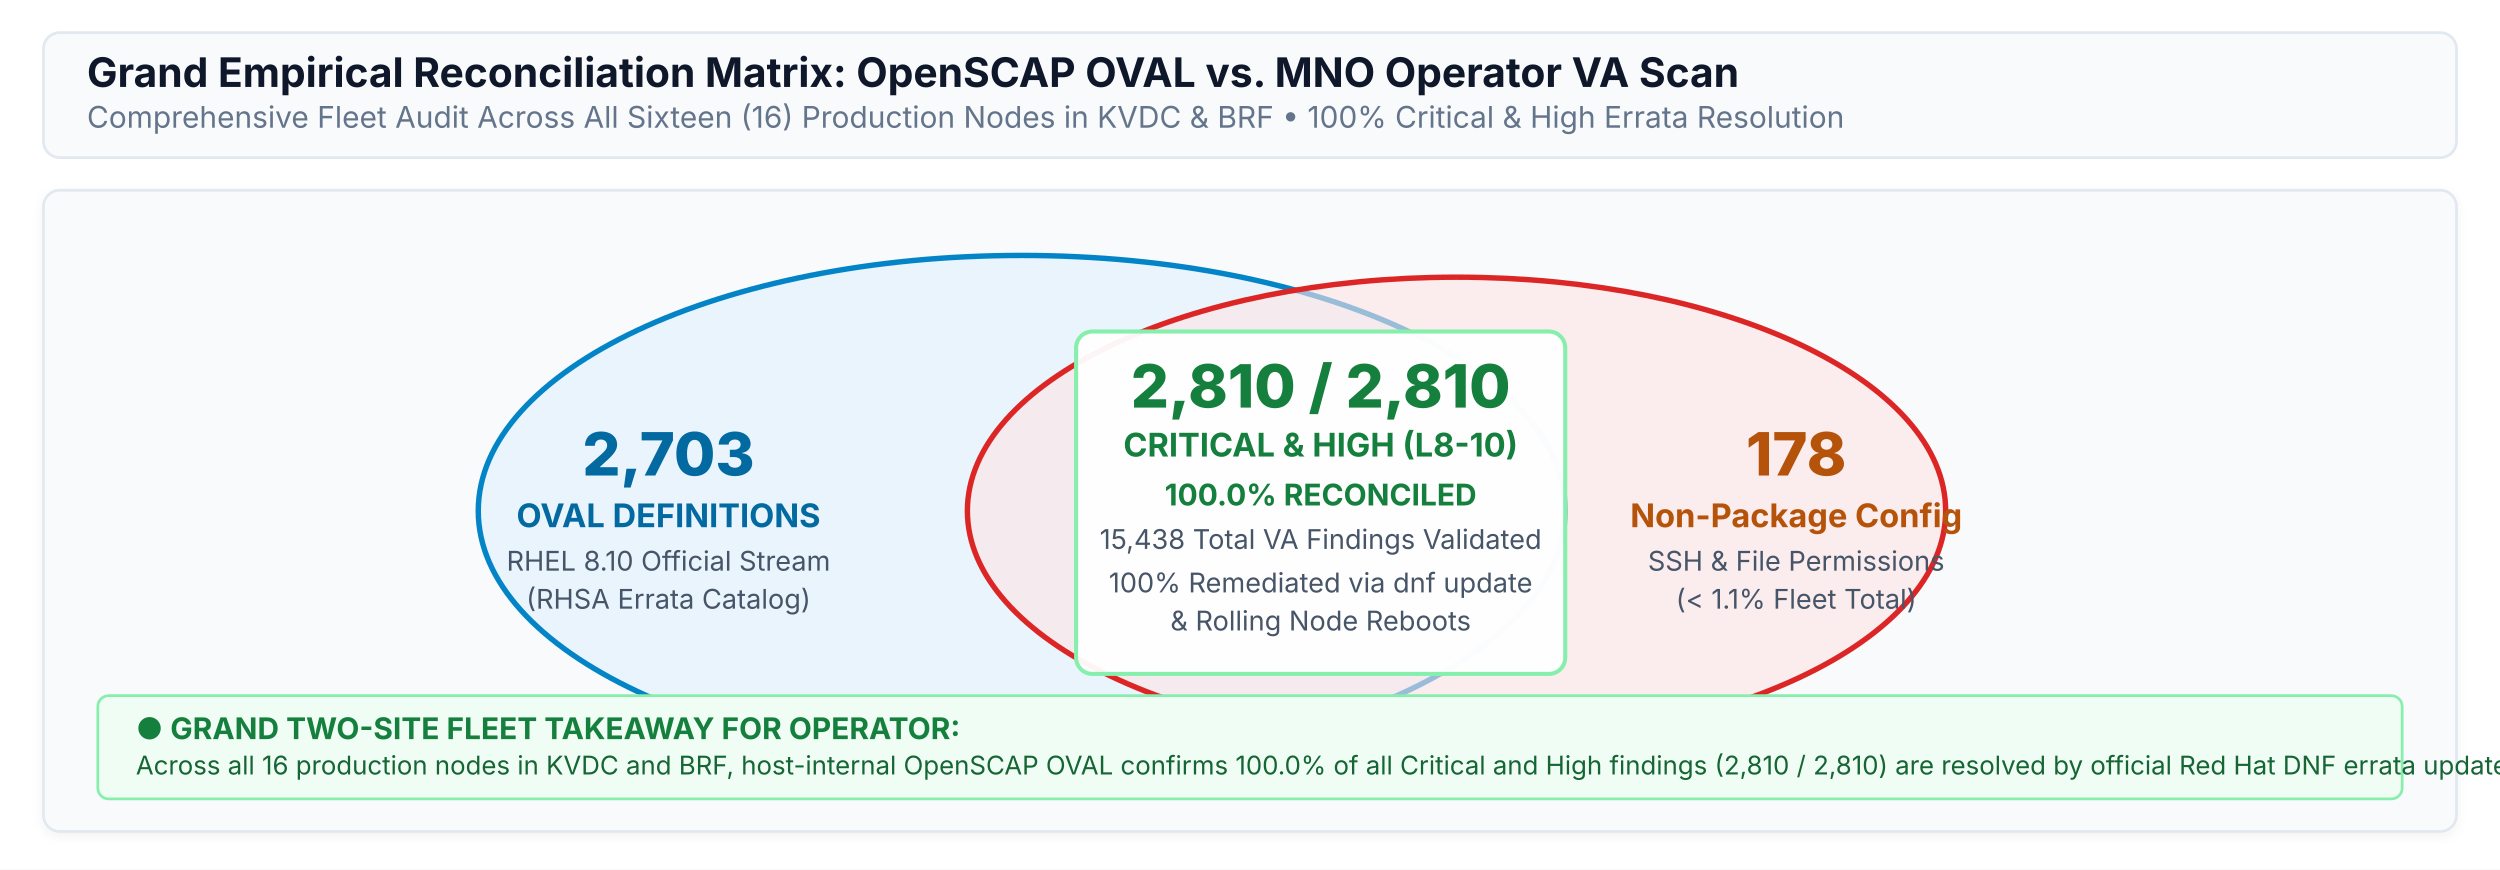
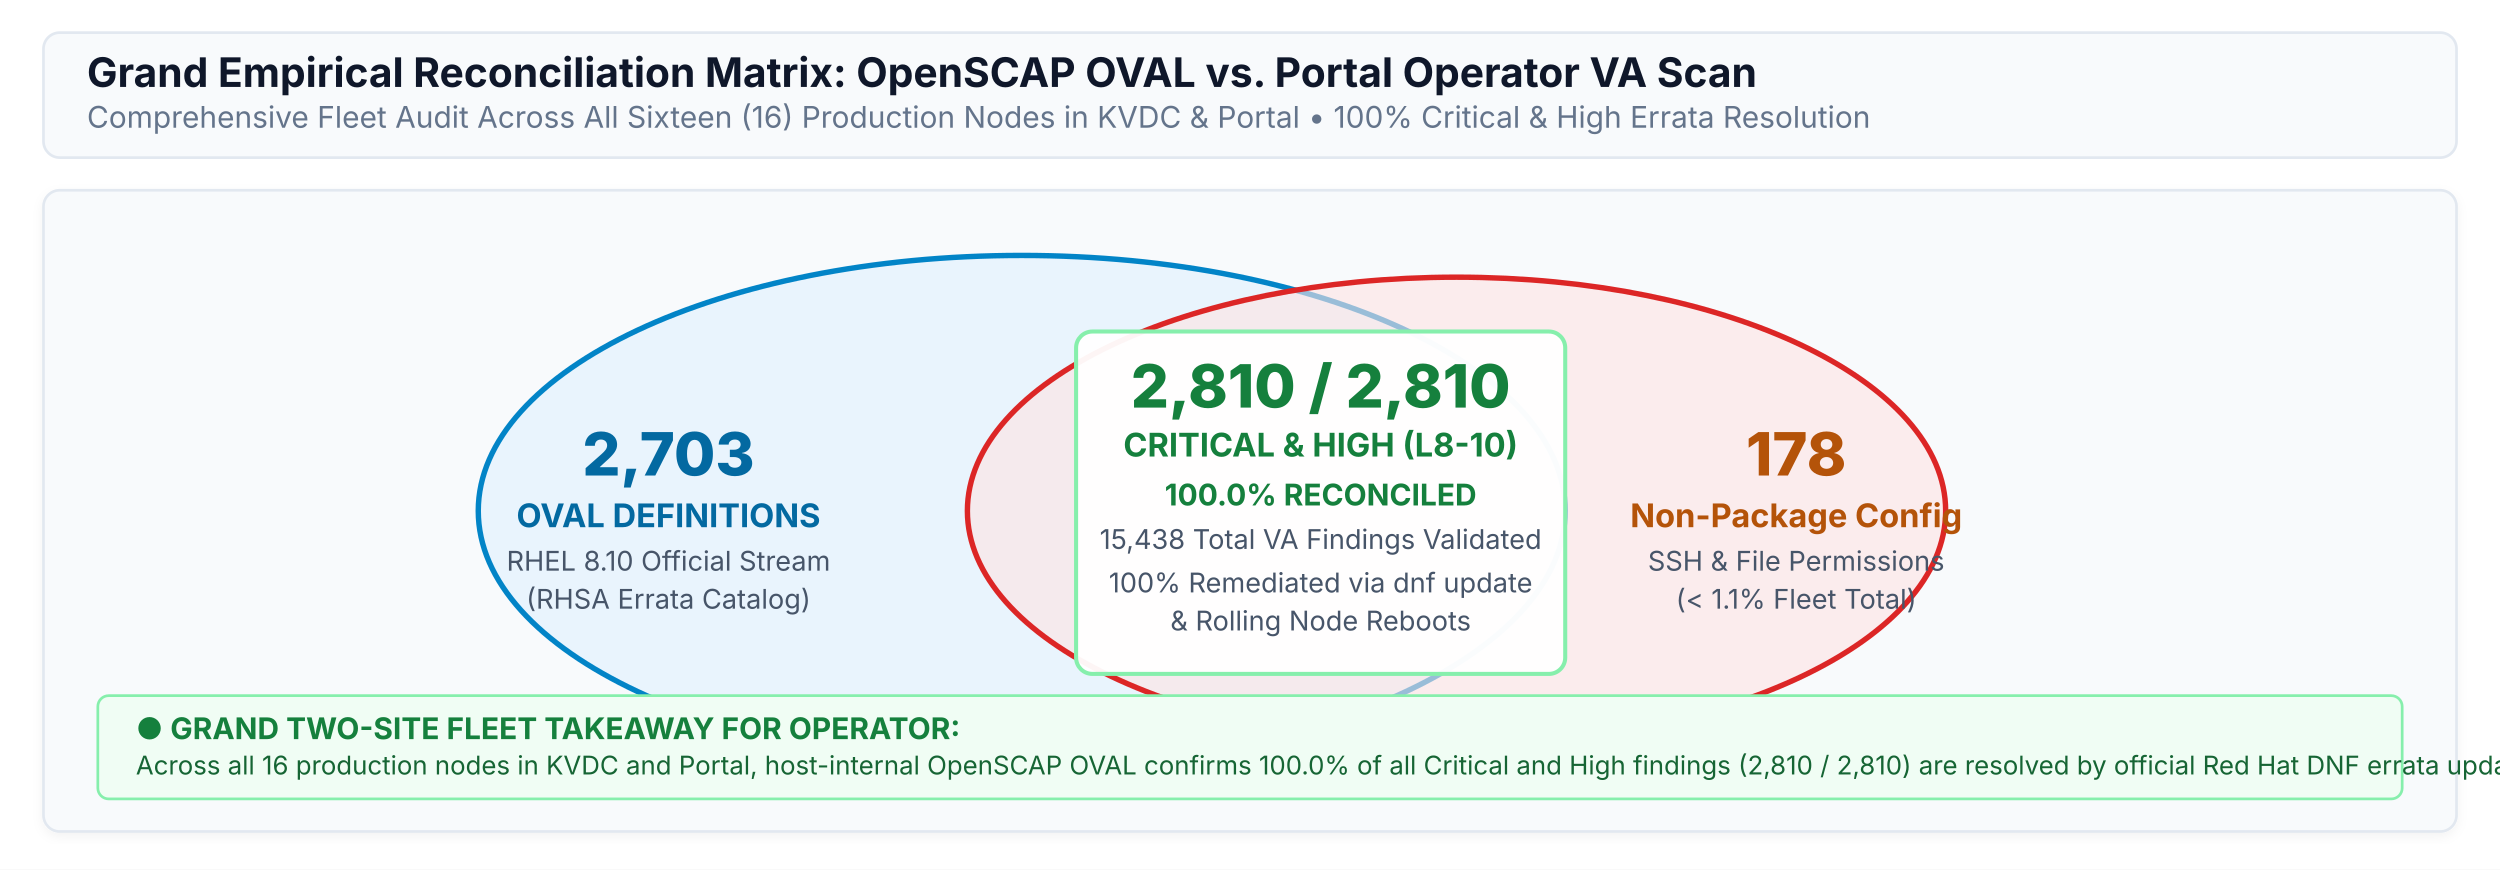
<svg xmlns="http://www.w3.org/2000/svg" viewBox="0 0 920 320" width="100%" height="100%">
  <defs>
    <style>
      .bg { fill: #FFFFFF; }
      .venn-title { font-family: 'Inter', system-ui, -apple-system, sans-serif; font-size: 15px; font-weight: 700; fill: #0F172A; }
      .venn-sub { font-family: 'Inter', system-ui, -apple-system, sans-serif; font-size: 11px; fill: #64748B; }
      .circle-title { font-family: 'Inter', system-ui, -apple-system, sans-serif; font-size: 12px; font-weight: 700; }
      .circle-meta { font-family: 'Inter', system-ui, -apple-system, sans-serif; font-size: 10px; fill: #475569; }
      .circle-stat { font-family: 'Inter', system-ui, -apple-system, sans-serif; font-size: 22px; font-weight: 800; }
      .callout-title { font-family: 'Inter', system-ui, -apple-system, sans-serif; font-size: 11px; font-weight: 700; fill: #15803D; }
      .callout-text { font-family: 'Inter', system-ui, -apple-system, sans-serif; font-size: 9.5px; fill: #166534; }
    </style>
    <filter id="shadow" x="-2%" y="-2%" width="104%" height="104%">
      <feDropShadow dx="0" dy="1.5" stdDeviation="2" flood-color="#0F172A" flood-opacity="0.05" />
    </filter>
  </defs>
  <rect width="920" height="320" class="bg" />
  <rect x="16" y="12" width="888" height="46" rx="6" fill="#F8FAFC" stroke="#E2E8F0" stroke-width="1" />
-   <text x="32" y="32" class="venn-title">Grand Empirical Reconciliation Matrix: OpenSCAP OVAL vs. MNO Operator VA Scan</text>
-   <text x="32" y="47" class="venn-sub">Comprehensive Fleet Audit Across All Sixteen (16) Production Nodes in KVDC &amp; BRF • 100% Critical &amp; High Errata Resolution</text>
+   <text x="32" y="32" class="venn-title">Grand Empirical Reconciliation Matrix: OpenSCAP OVAL vs. Portal Operator VA Scan</text>
+   <text x="32" y="47" class="venn-sub">Comprehensive Fleet Audit Across All Sixteen (16) Production Nodes in KVDC &amp; Portal • 100% Critical &amp; High Errata Resolution</text>
  <g transform="translate(16, 70)">
    <rect width="888" height="236" rx="6" fill="#F8FAFC" stroke="#E2E8F0" stroke-width="1" filter="url(#shadow)" />
    <ellipse cx="360" cy="118" rx="200" ry="94" fill="#E0F2FE" fill-opacity="0.65" stroke="#0284C7" stroke-width="2" />
    <ellipse cx="520" cy="118" rx="180" ry="86" fill="#FEE2E2" fill-opacity="0.60" stroke="#DC2626" stroke-width="2" />
    <text x="230" y="105" class="circle-stat" fill="#0369A1" text-anchor="middle">2,703</text>
    <text x="230" y="124" class="circle-title" fill="#0369A1" text-anchor="middle">OVAL DEFINITIONS</text>
    <text x="230" y="140" class="circle-meta" text-anchor="middle">RHEL 8.10 Official Stream</text>
    <text x="230" y="154" class="circle-meta" text-anchor="middle">(RHSA Errata Catalog)</text>
    <rect x="380" y="52" width="180" height="126" rx="6" fill="#FFFFFF" fill-opacity="0.95" stroke="#86EFAC" stroke-width="1.5" />
    <text x="470" y="80" class="circle-stat" fill="#15803D" text-anchor="middle">2,810 / 2,810</text>
    <text x="470" y="98" class="circle-title" fill="#15803D" text-anchor="middle">CRITICAL &amp; HIGH (L8-10)</text>
    <text x="470" y="116" class="callout-title" text-anchor="middle">100.0% RECONCILED</text>
    <text x="470" y="132" class="circle-meta" text-anchor="middle">15,438 Total VA Findings Validated</text>
    <text x="470" y="148" class="circle-meta" text-anchor="middle">100% Remediated via dnf update</text>
    <text x="470" y="162" class="circle-meta" text-anchor="middle">&amp; Rolling Node Reboots</text>
    <text x="645" y="105" class="circle-stat" fill="#B45309" text-anchor="middle">178</text>
    <text x="645" y="124" class="circle-title" fill="#B45309" text-anchor="middle">Non-Package Config</text>
    <text x="645" y="140" class="circle-meta" text-anchor="middle">SSH &amp; File Permissions</text>
    <text x="645" y="154" class="circle-meta" text-anchor="middle">(&lt; 1.1% Fleet Total)</text>
    <rect x="20" y="186" width="848" height="38" rx="4" fill="#F0FDF4" stroke="#86EFAC" stroke-width="1" />
    <text x="34" y="202" class="callout-title">● GRAND TWO-SITE FLEET TAKEAWAY FOR OPERATOR:</text>
-     <text x="34" y="215" class="callout-text">Across all 16 production nodes in KVDC and BRF, host-internal OpenSCAP OVAL confirms 100.0% of all Critical and High findings (2,810 / 2,810) are resolved by official Red Hat DNF errata updates.</text>
+     <text x="34" y="215" class="callout-text">Across all 16 production nodes in KVDC and Portal, host-internal OpenSCAP OVAL confirms 100.0% of all Critical and High findings (2,810 / 2,810) are resolved by official Red Hat DNF errata updates.</text>
  </g>
</svg>
